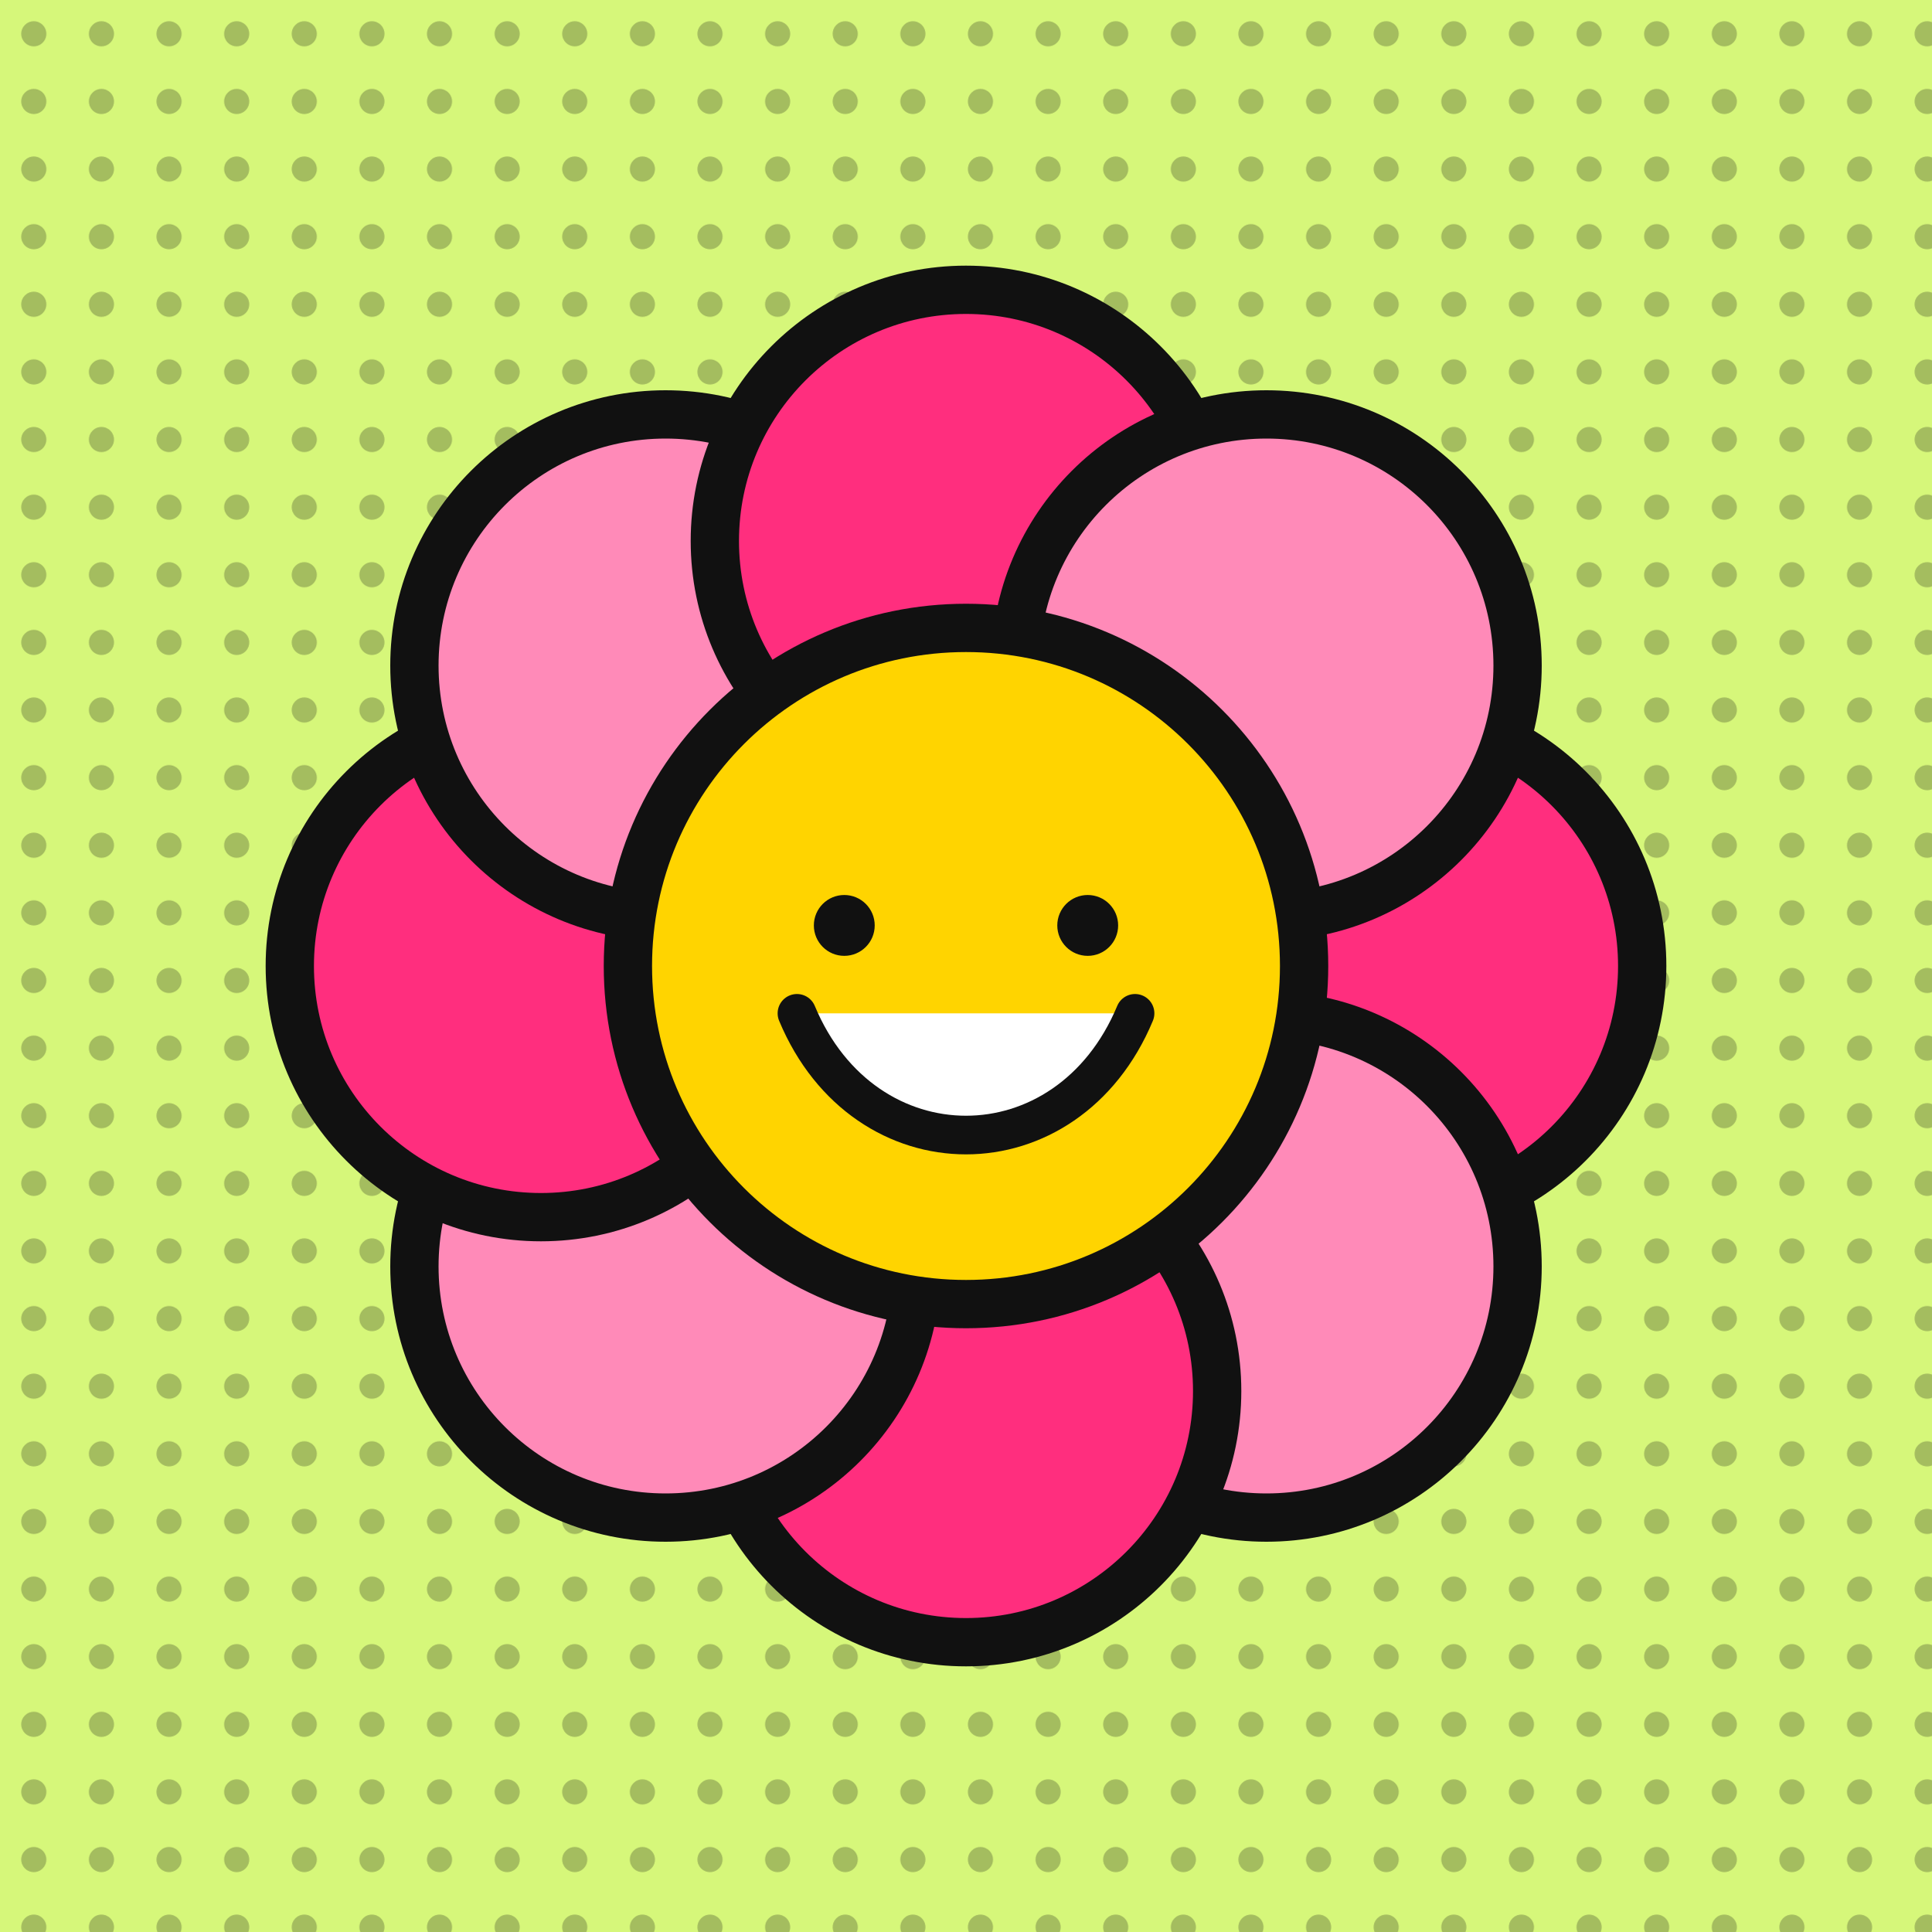
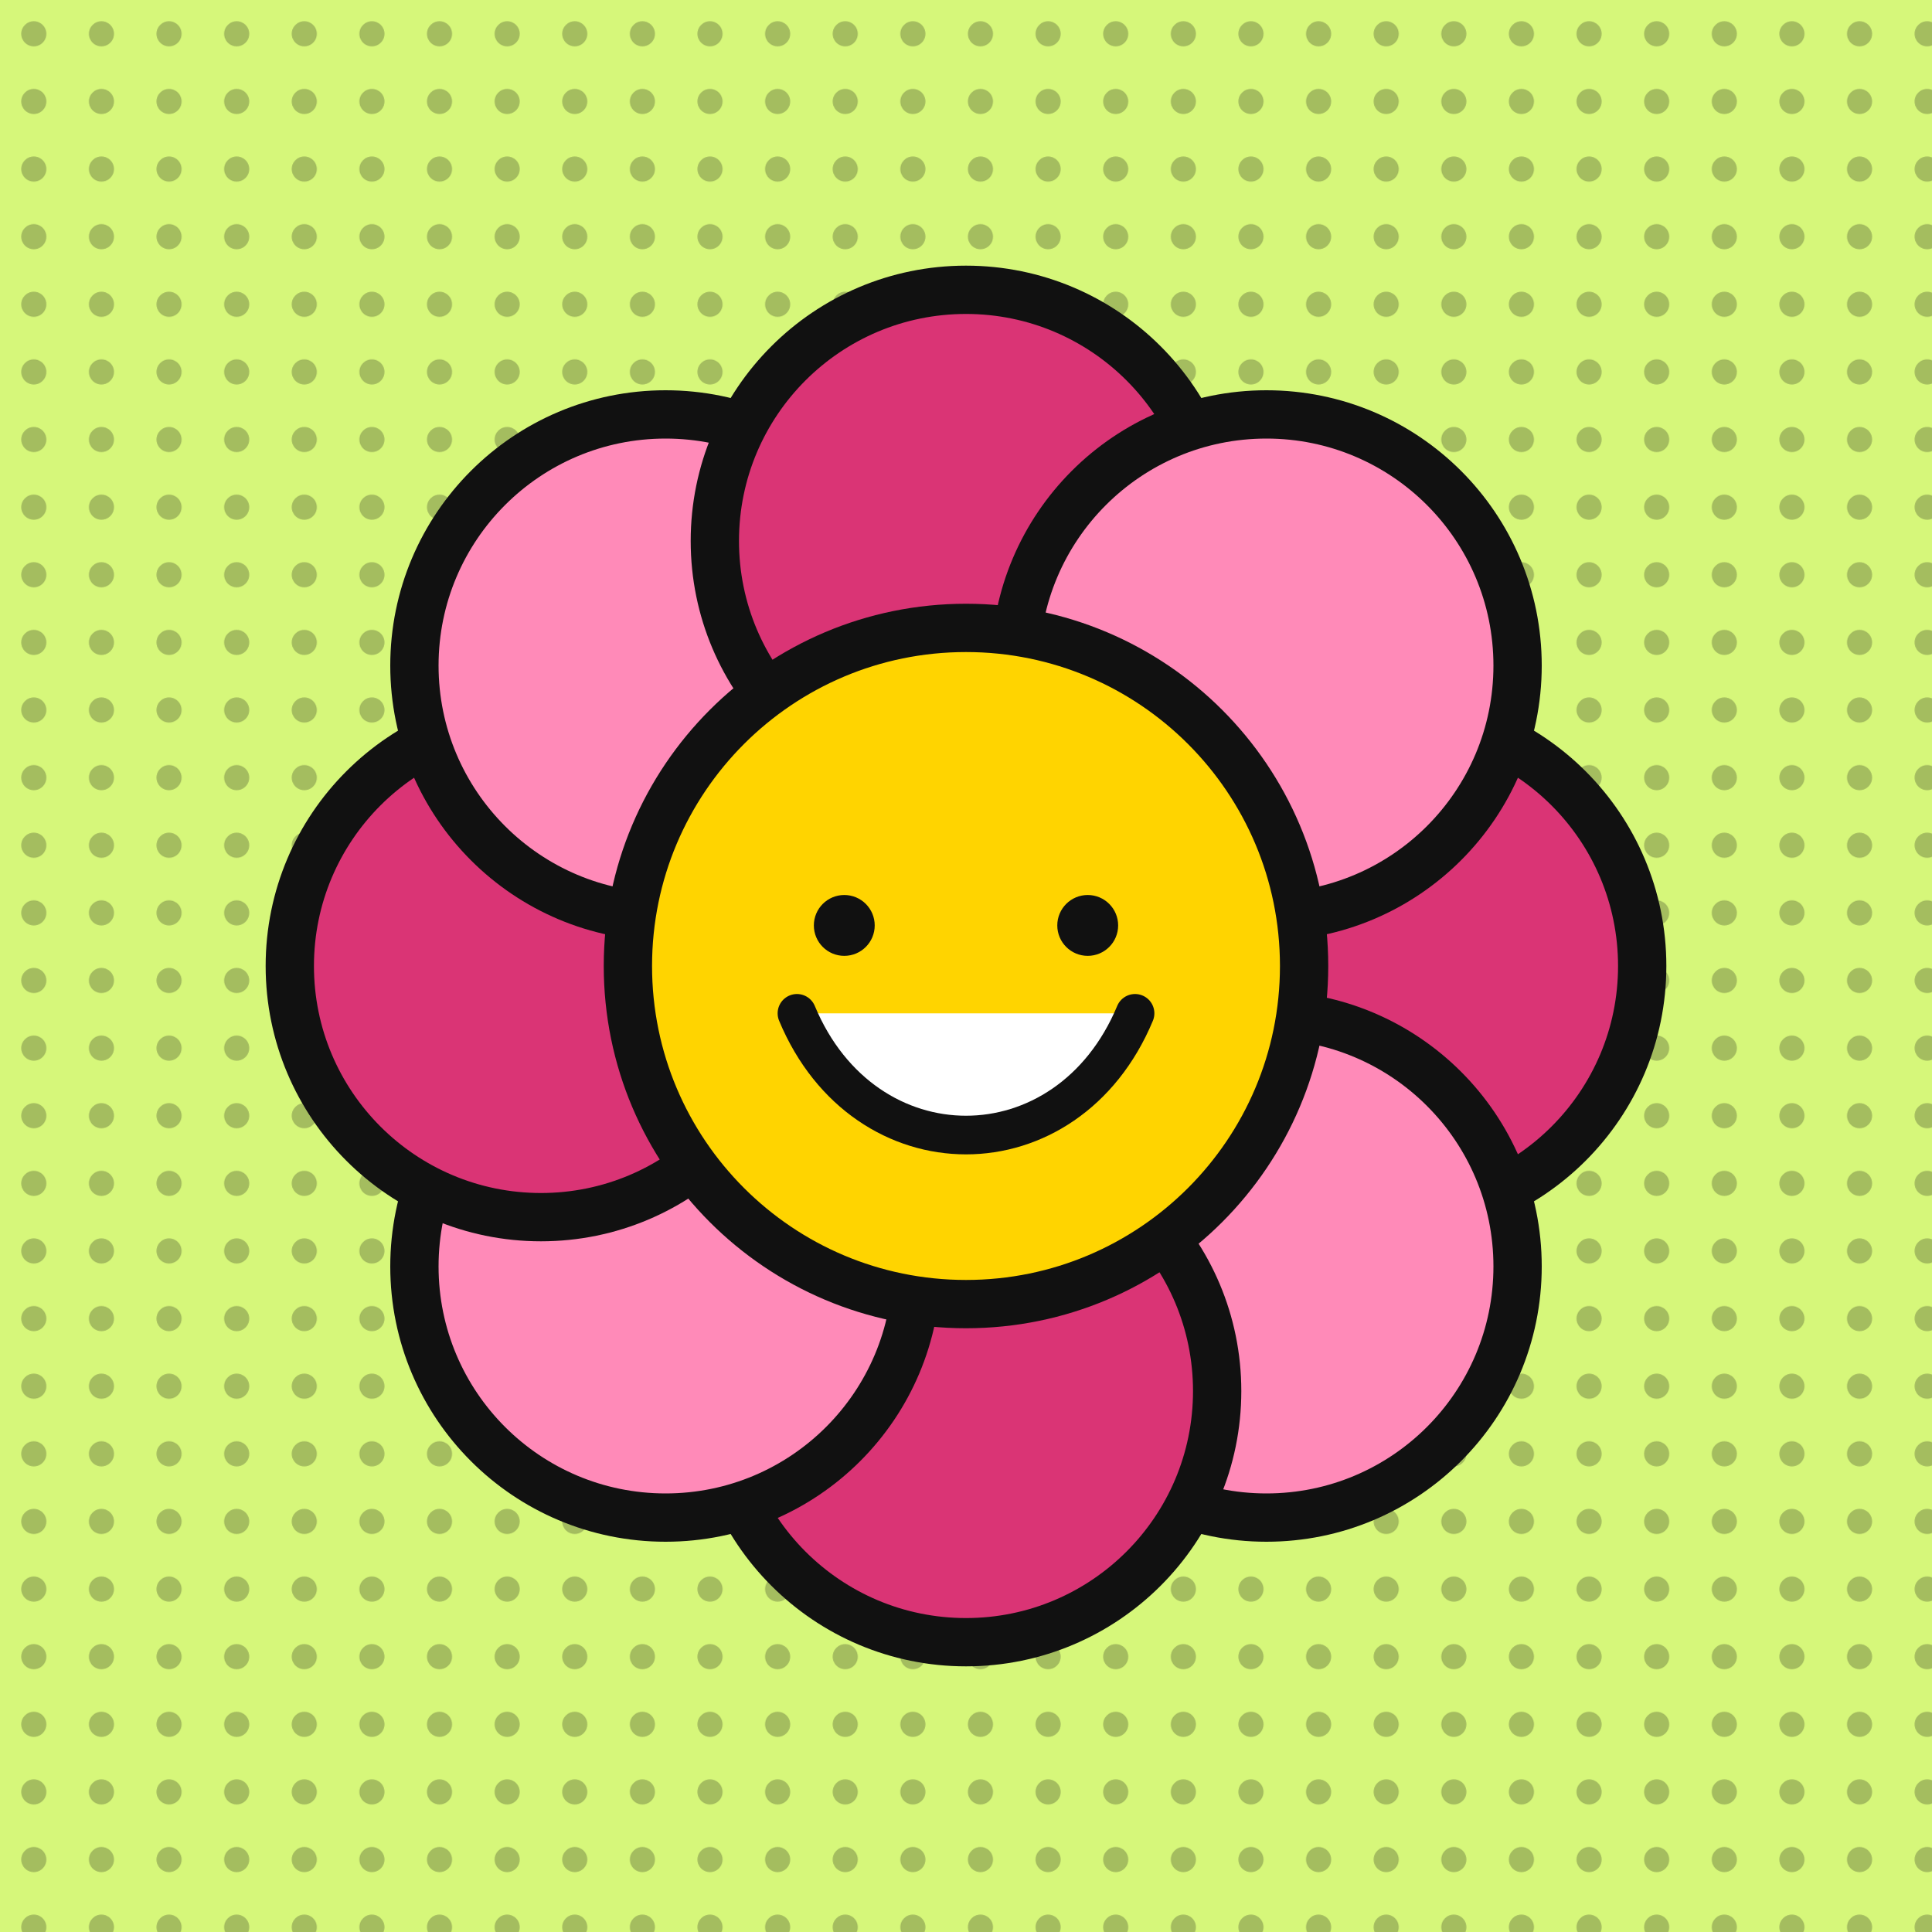
<svg xmlns="http://www.w3.org/2000/svg" viewBox="0 0 400 400" role="img">
  <defs>
    <pattern id="d" width="14" height="14" patternUnits="userSpaceOnUse">
      <circle cx="7.0" cy="7.0" r="2.6" fill="#111111" fill-opacity="0.25" />
    </pattern>
  </defs>
  <rect width="400" height="400" fill="#d6f77a" />
  <rect width="400" height="400" fill="url(#d)" />
-   <circle cx="288.0" cy="200.0" r="52" fill="#ff2e7e" stroke="#111111" stroke-width="10" />
+   <circle cx="288.0" cy="200.0" r="52" fill="#da3475" stroke="#111111" stroke-width="10" />
  <circle cx="262.2" cy="262.2" r="52" fill="#ff8ab8" stroke="#111111" stroke-width="10" />
-   <circle cx="200.0" cy="288.0" r="52" fill="#ff2e7e" stroke="#111111" stroke-width="10" />
+   <circle cx="200.0" cy="288.0" r="52" fill="#da3475" stroke="#111111" stroke-width="10" />
  <circle cx="137.8" cy="262.2" r="52" fill="#ff8ab8" stroke="#111111" stroke-width="10" />
-   <circle cx="112.0" cy="200.0" r="52" fill="#ff2e7e" stroke="#111111" stroke-width="10" />
+   <circle cx="112.0" cy="200.0" r="52" fill="#da3475" stroke="#111111" stroke-width="10" />
  <circle cx="137.8" cy="137.8" r="52" fill="#ff8ab8" stroke="#111111" stroke-width="10" />
-   <circle cx="200.0" cy="112.0" r="52" fill="#ff2e7e" stroke="#111111" stroke-width="10" />
+   <circle cx="200.0" cy="112.0" r="52" fill="#da3475" stroke="#111111" stroke-width="10" />
  <circle cx="262.2" cy="137.8" r="52" fill="#ff8ab8" stroke="#111111" stroke-width="10" />
  <circle cx="200" cy="200" r="70" fill="#ffd400" stroke="#111111" stroke-width="10" />
  <circle cx="174.8" cy="191.6" r="6.3" fill="#111111" />
  <circle cx="225.2" cy="191.6" r="6.3" fill="#111111" />
  <path d="M165.0 209.8 C 179.0 243.4, 221.0 243.4, 235.0 209.8" fill="#fff" stroke="#111111" stroke-width="8" stroke-linejoin="round" stroke-linecap="round" />
</svg>
